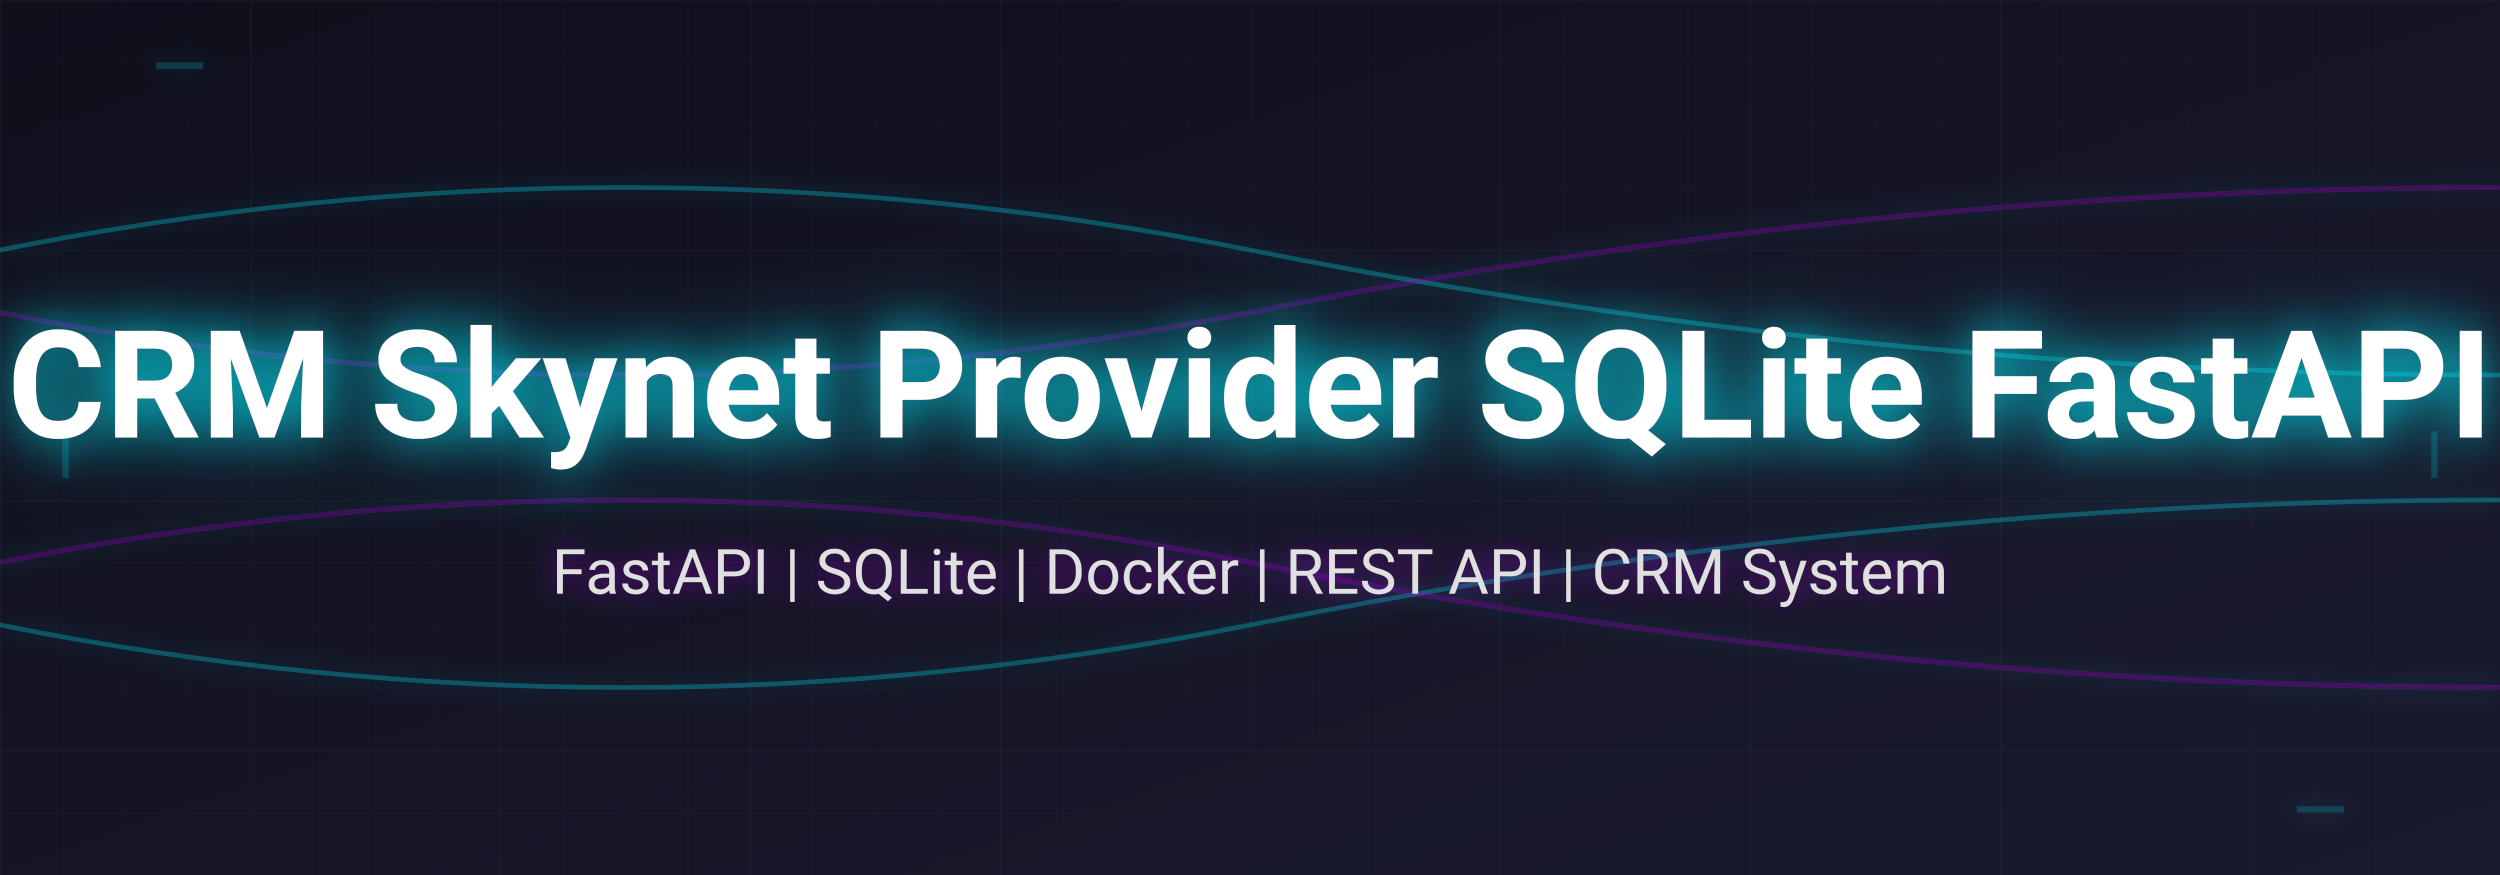
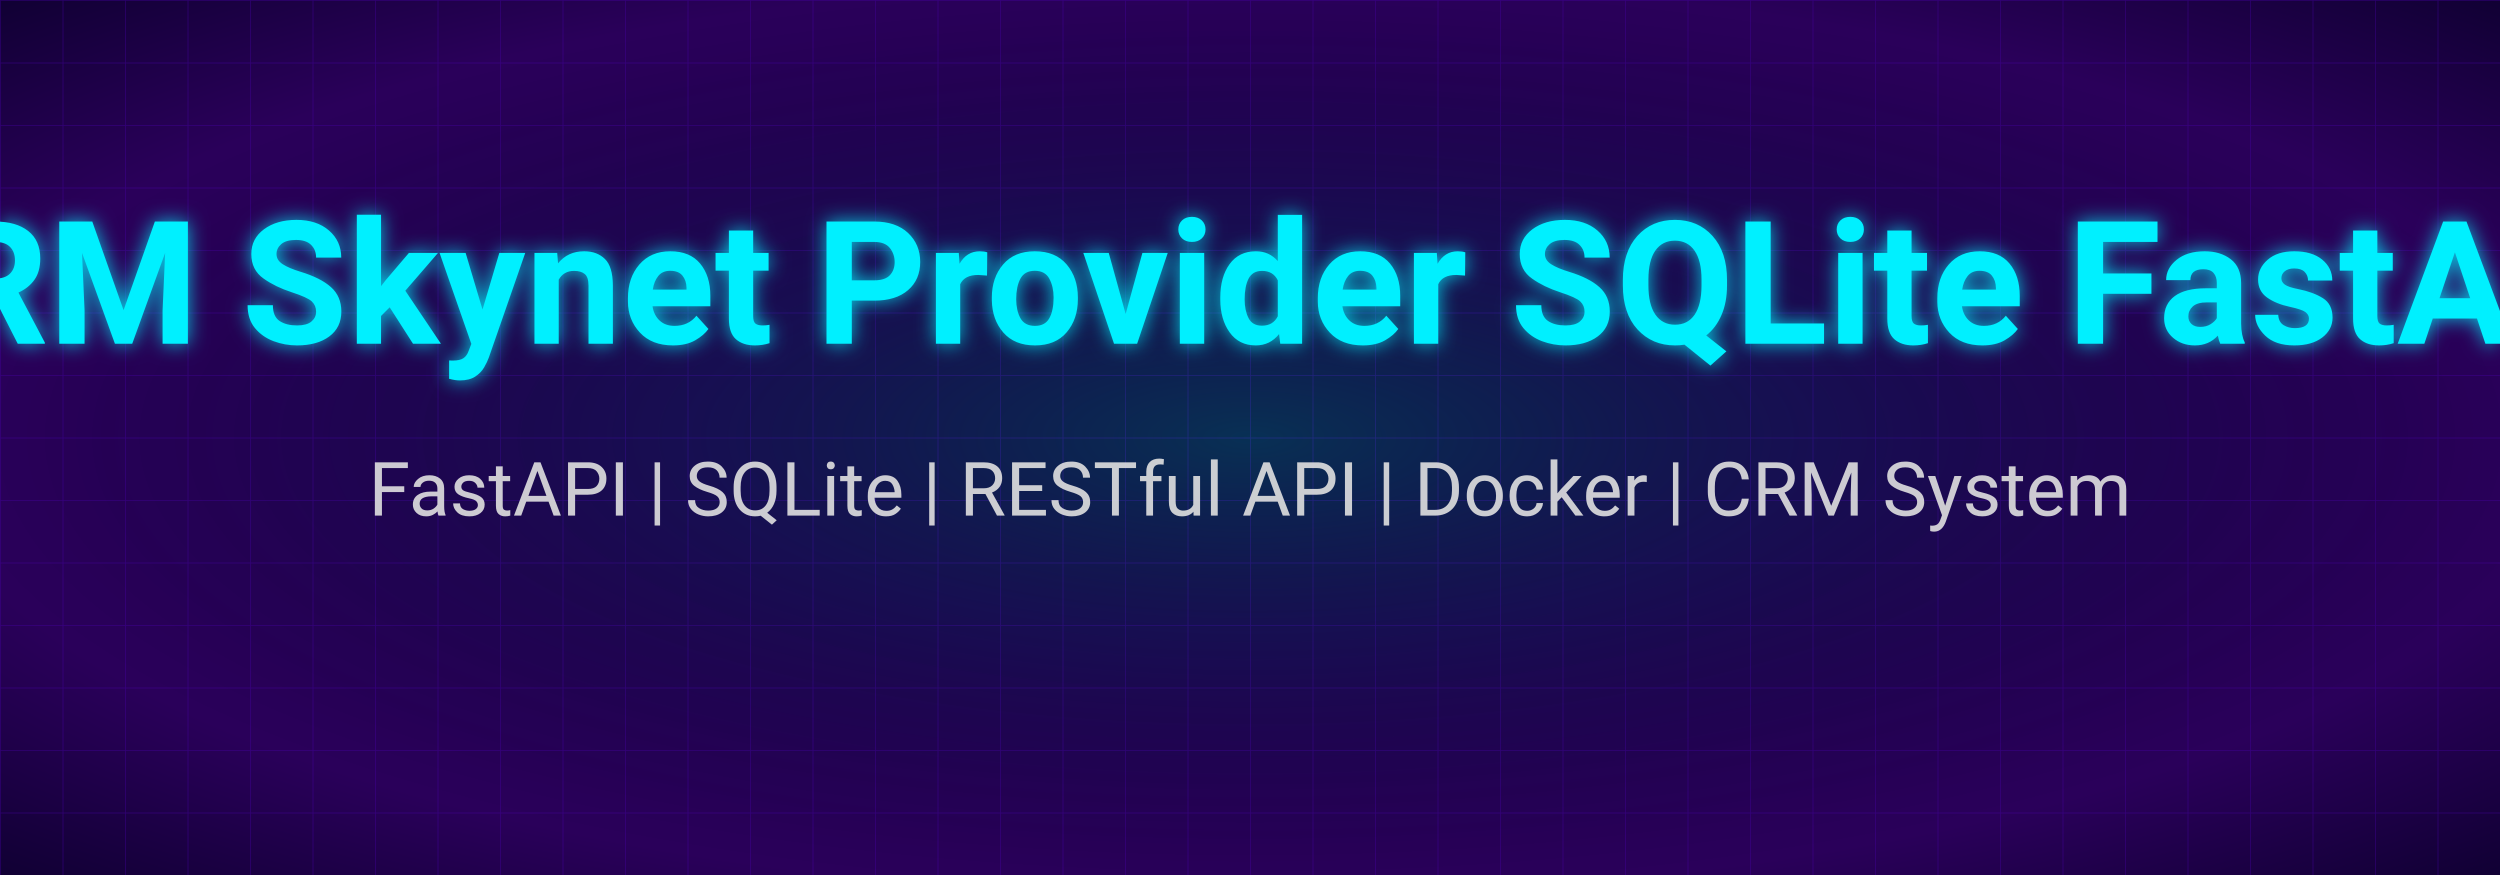
<svg xmlns="http://www.w3.org/2000/svg" width="800" height="280" viewBox="0 0 800 280" font-family="Roboto, sans-serif">
  <defs>
+     <radialGradient id="cyberpunkGradient" cx="50%" cy="50%" r="75%" fx="50%" fy="50%">
+       <stop offset="0%" style="stop-color:#0A002A;stop-opacity:1" />
+       <stop offset="30%" style="stop-color:#1A004A;stop-opacity:1" />
+       <stop offset="70%" style="stop-color:#2A005A;stop-opacity:1" />
+       <stop offset="100%" style="stop-color:#0A002A;stop-opacity:1" />
+     </radialGradient>
+     <pattern id="gridPattern" width="20" height="20" patternUnits="userSpaceOnUse">
+       <path d="M 20 0 L 0 0 L 0 20" fill="none" stroke="#4A00B0" stroke-width="0.5" opacity="0.4" />
+     </pattern>
    <filter id="textGlow" x="-50%" y="-50%" width="200%" height="200%">
-       <feGaussianBlur in="SourceAlpha" stdDeviation="8" result="blur1" />
-       <feFlood flood-color="#00f0ff" flood-opacity="0.8" result="color1" />
-       <feComposite in="color1" in2="blur1" operator="in" result="glow1" />
-       <feGaussianBlur in="SourceAlpha" stdDeviation="15" result="blur2" />
-       <feFlood flood-color="#00f0ff" flood-opacity="0.4" result="color2" />
-       <feComposite in="color2" in2="blur2" operator="in" result="glow2" />
-       <feMerge>
-         <feMergeNode in="glow1" />
-         <feMergeNode in="glow2" />
-         <feMergeNode in="SourceGraphic" />
-       </feMerge>
-     </filter>
-     <filter id="subtextGlow" x="-50%" y="-50%" width="200%" height="200%">
-       <feGaussianBlur in="SourceAlpha" stdDeviation="4" result="blur" />
-       <feFlood flood-color="#a300e0" flood-opacity="0.6" result="color" />
-       <feComposite in="color" in2="blur" operator="in" result="glow" />
+       <feGaussianBlur in="SourceGraphic" stdDeviation="3" result="blur" />
+       <feFlood flood-color="#00F0FF" flood-opacity="0.8" result="flood" />
+       <feComposite in="flood" in2="blur" operator="in" result="glow" />
      <feMerge>
        <feMergeNode in="glow" />
        <feMergeNode in="SourceGraphic" />
      </feMerge>
    </filter>
-     <filter id="lineGlow" x="-50%" y="-50%" width="200%" height="200%">
-       <feGaussianBlur in="SourceGraphic" stdDeviation="3" result="blur" />
-       <feFlood flood-color="#00f0ff" flood-opacity="0.6" result="color" />
-       <feComposite in="color" in2="blur" operator="in" result="glow" />
-       <feMerge>
-         <feMergeNode in="glow" />
-         <feMergeNode in="SourceGraphic" />
-       </feMerge>
-     </filter>
-     <linearGradient id="backgroundGradient" x1="0%" y1="0%" x2="100%" y2="100%">
-       <stop offset="0%" stop-color="#0F0F1C" />
-       <stop offset="100%" stop-color="#1A1A2E" />
-     </linearGradient>
-     <pattern id="smallGrid" width="20" height="20" patternUnits="userSpaceOnUse">
-       <path d="M 20 0 L 0 0 L 0 20" fill="none" stroke="#2a2a40" stroke-width="0.5" />
-     </pattern>
-     <pattern id="grid" width="80" height="80" patternUnits="userSpaceOnUse">
-       <rect width="80" height="80" fill="url(#smallGrid)" />
-       <path d="M 80 0 L 0 0 L 0 80" fill="none" stroke="#3a3a50" stroke-width="1" />
-     </pattern>
+     <radialGradient id="lightSpot" cx="50%" cy="50%" r="50%" fx="50%" fy="50%">
+       <stop offset="0%" style="stop-color:#00F0FF;stop-opacity:0.2" />
+       <stop offset="100%" style="stop-color:transparent;stop-opacity:0" />
+     </radialGradient>
  </defs>
-   <rect width="100%" height="100%" fill="url(#backgroundGradient)" />
-   <rect width="100%" height="100%" fill="url(#grid)" opacity="0.15" />
-   <g stroke-width="1.5" stroke-linecap="round">
-     <path d="M 0 80 Q 200 40 400 80 T 800 120" fill="none" stroke="#00f0ff" opacity="0.3" filter="url(#lineGlow)" />
-     <path d="M 0 200 Q 200 240 400 200 T 800 160" fill="none" stroke="#00f0ff" opacity="0.3" filter="url(#lineGlow)" />
-     <path d="M 0 100 Q 200 140 400 100 T 800 60" fill="none" stroke="#a300e0" opacity="0.3" filter="url(#lineGlow)" />
-     <path d="M 0 180 Q 200 140 400 180 T 800 220" fill="none" stroke="#a300e0" opacity="0.3" filter="url(#lineGlow)" />
-   </g>
-   <g fill="#00f0ff" opacity="0.2" filter="url(#lineGlow)">
-     <rect x="50" y="20" width="15" height="2" />
-     <rect x="735" y="258" width="15" height="2" />
-     <rect x="20" y="138" width="2" height="15" />
-     <rect x="778" y="138" width="2" height="15" />
-   </g>
-   <text x="400" y="140" text-anchor="middle" font-size="48" fill="#ffffff" filter="url(#textGlow)" font-weight="bold">
+   <rect x="0" y="0" width="800" height="280" fill="#0A002A" />
+   <rect x="0" y="0" width="800" height="280" fill="url(#cyberpunkGradient)" />
+   <rect x="0" y="0" width="800" height="280" fill="url(#gridPattern)" />
+   <rect x="0" y="0" width="800" height="280" fill="url(#lightSpot)" />
+   <text x="400" y="110" text-anchor="middle" font-size="55px" font-weight="bold" fill="#00F0FF" filter="url(#textGlow)">
    CRM Skynet Provider SQLite FastAPI
  </text>
-   <text x="400" y="190" text-anchor="middle" font-size="20" fill="#e0e0e0" filter="url(#subtextGlow)">
-     FastAPI | SQLite | Docker | REST API | CRM System
+   <text x="400" y="165" text-anchor="middle" font-size="24px" fill="#E0E0E0" opacity="0.9">
+     FastAPI | SQLite | RESTful API | Docker | CRM System
  </text>
</svg>
